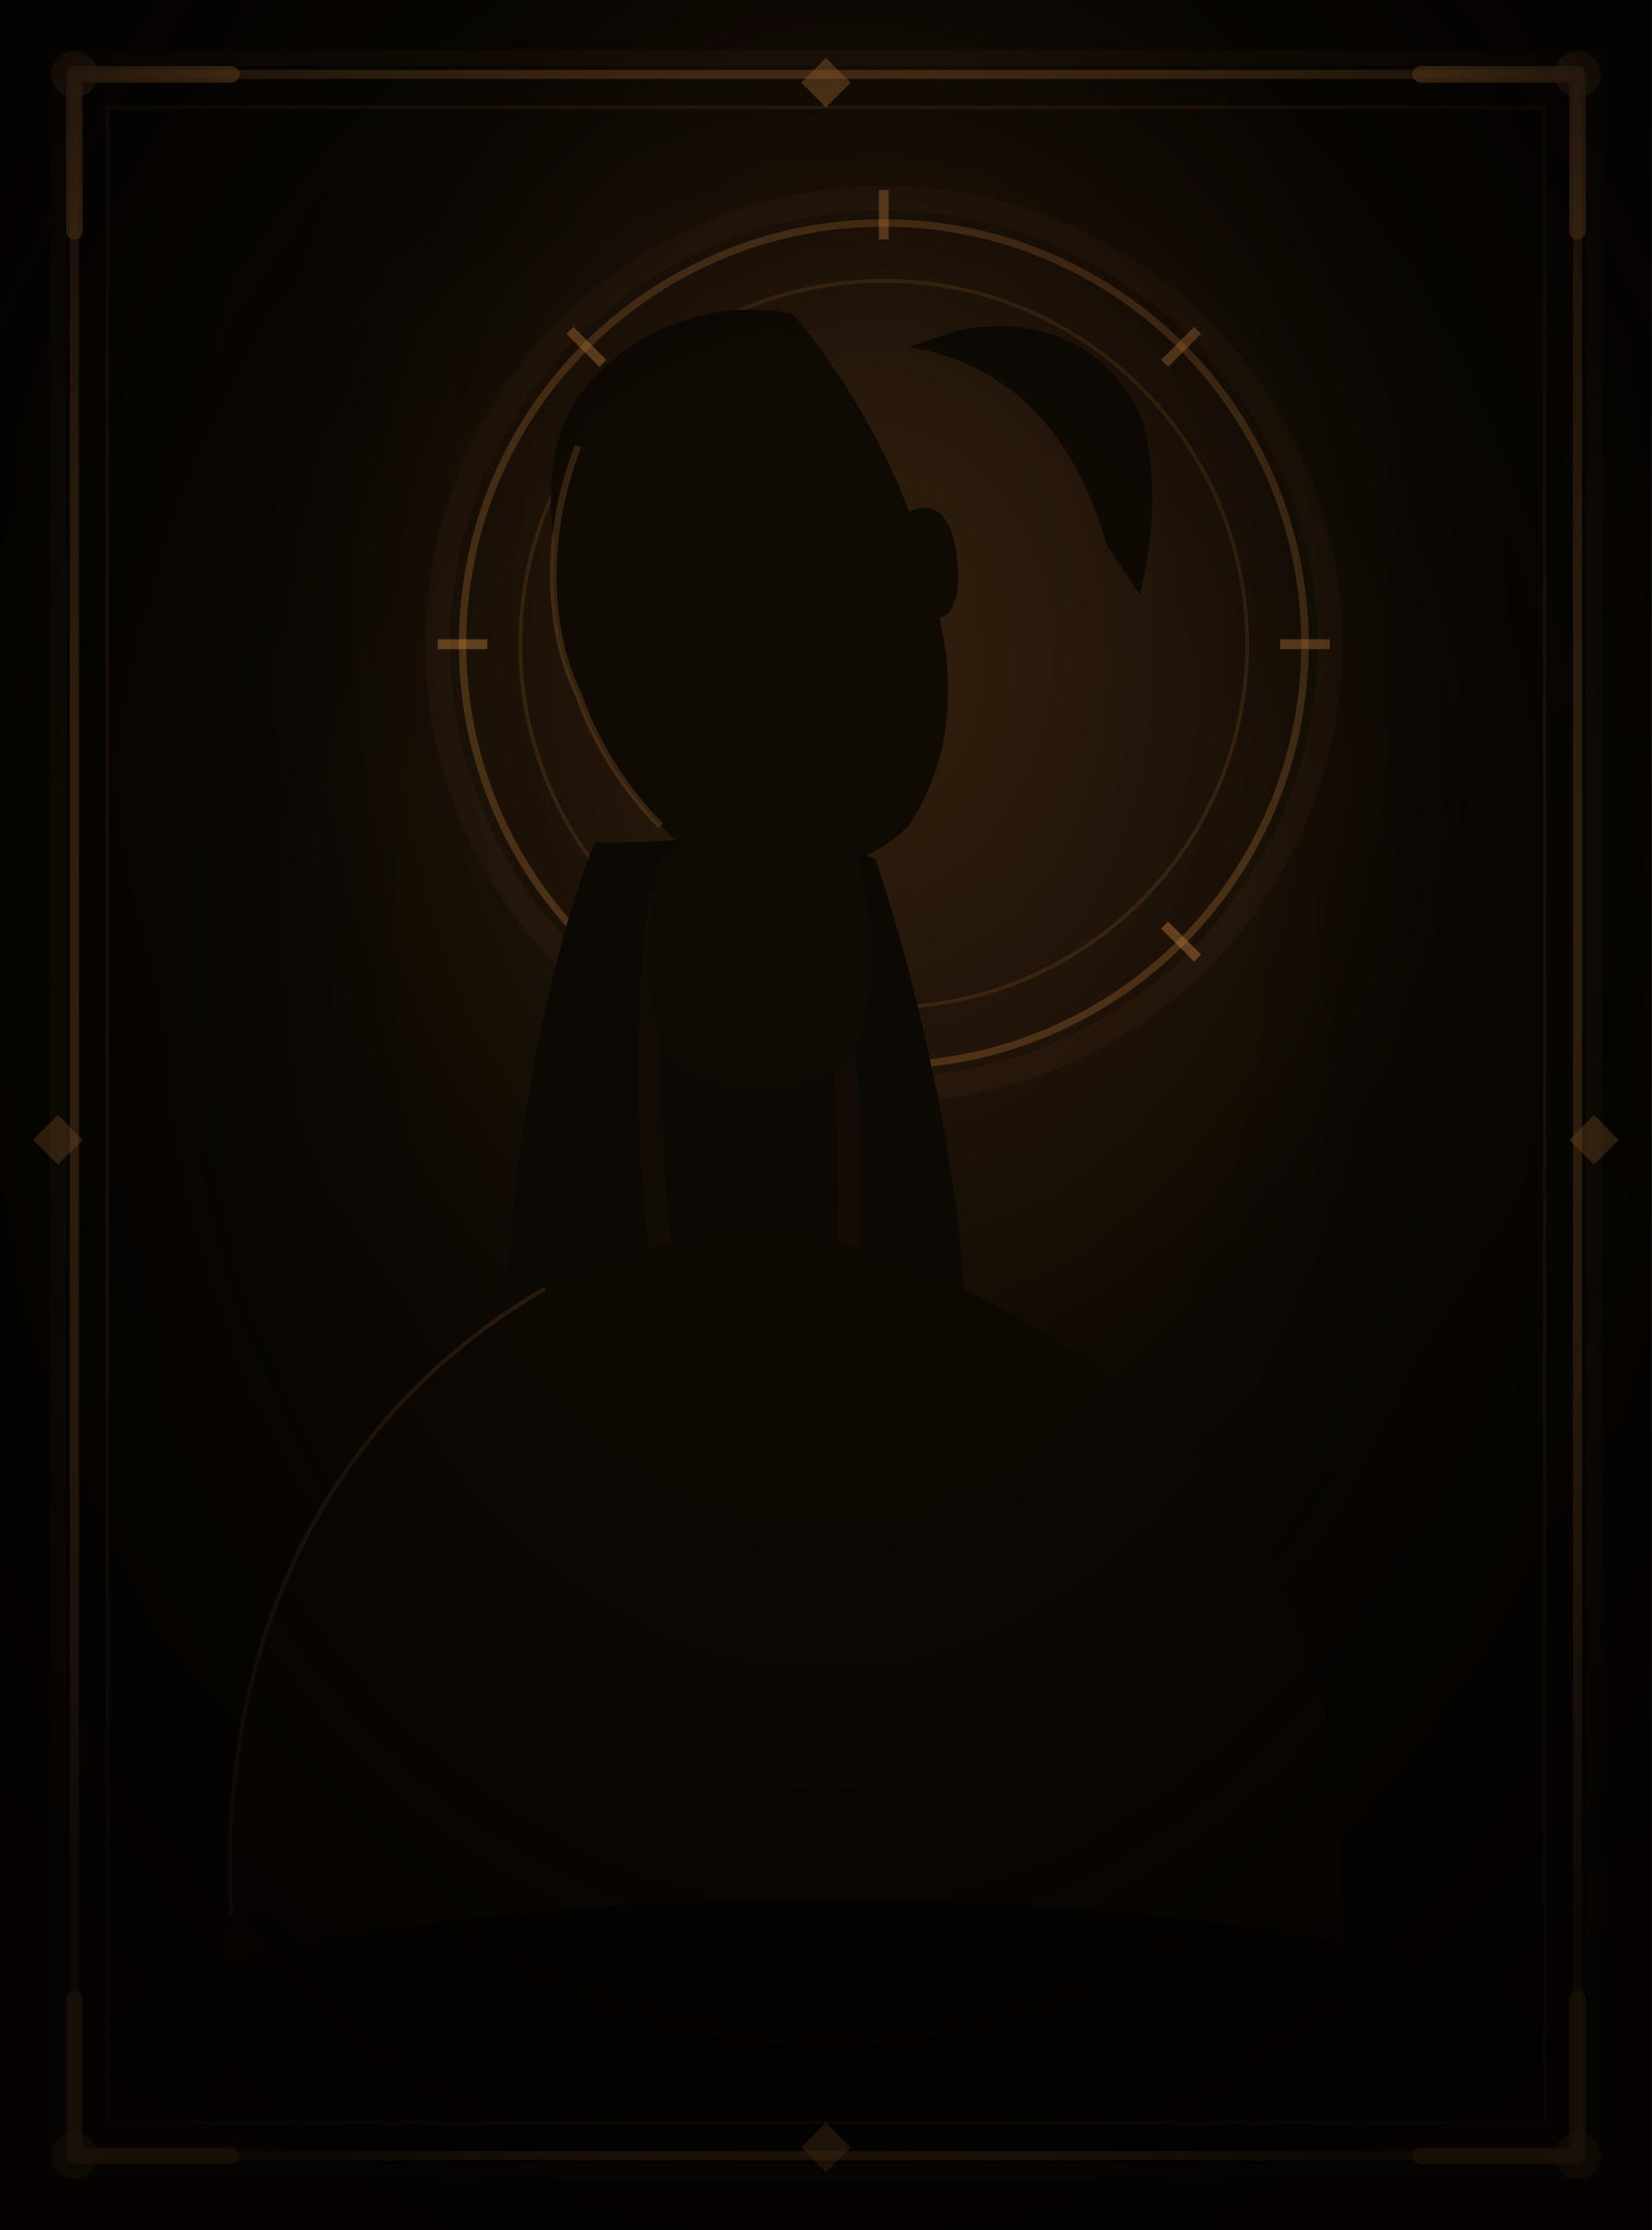
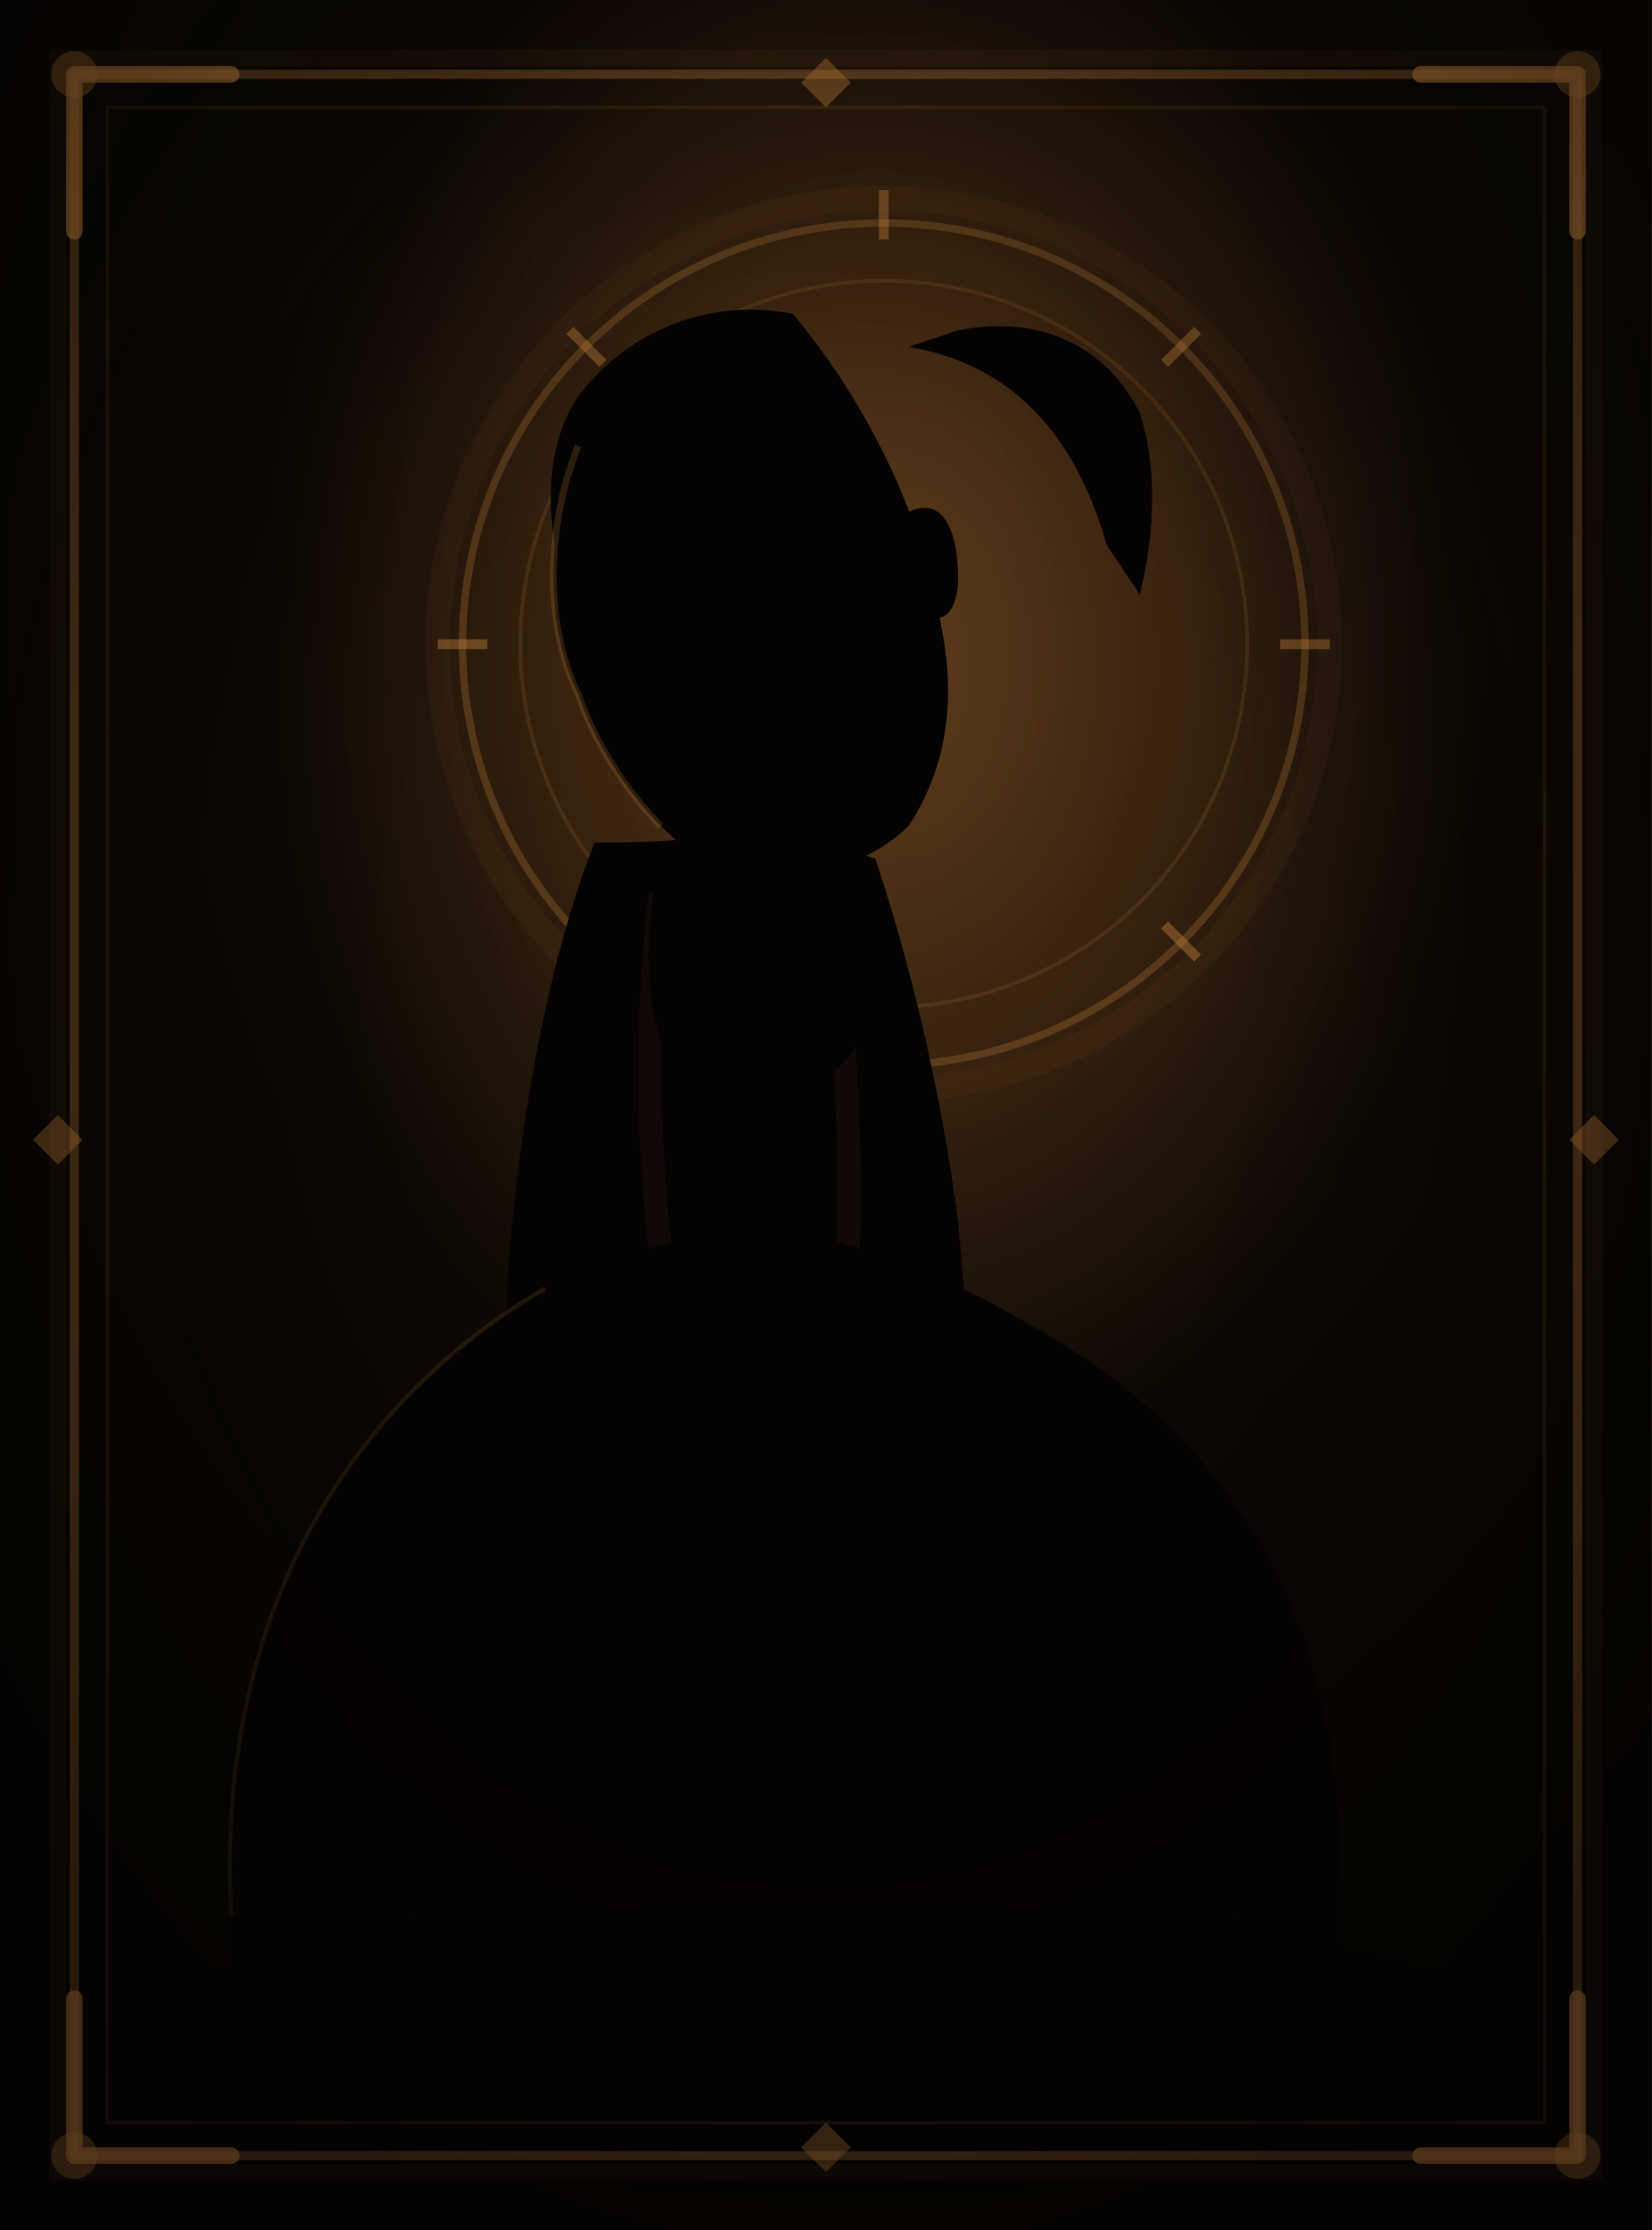
<svg xmlns="http://www.w3.org/2000/svg" viewBox="0 0 200 270">
  <defs>
    <radialGradient id="bg" cx="53%" cy="28%" r="75%">
-       <stop offset="0%" stop-color="#1c1006" />
+       <stop offset="0%" stop-color="#241408" />
      <stop offset="45%" stop-color="#0e0903" />
      <stop offset="100%" stop-color="#060402" />
    </radialGradient>
    <radialGradient id="atm" cx="53%" cy="30%" r="36%">
-       <stop offset="0%" stop-color="#d08840" stop-opacity="0.13" />
+       <stop offset="0%" stop-color="#d08840" stop-opacity="0.35" />
      <stop offset="100%" stop-color="#d08840" stop-opacity="0" />
    </radialGradient>
    <radialGradient id="vig" cx="50%" cy="42%" r="62%">
      <stop offset="40%" stop-color="transparent" />
-       <stop offset="100%" stop-color="#040201" stop-opacity="0.88" />
+       <stop offset="100%" stop-color="#040201" stop-opacity="0.55" />
    </radialGradient>
  </defs>
  <rect width="200" height="270" fill="url(#bg)" />
  <rect width="200" height="270" fill="url(#atm)" />
  <circle cx="107" cy="78" r="54" fill="none" stroke="#d08840" stroke-width="3" stroke-opacity="0.05" />
  <circle cx="107" cy="78" r="51" fill="none" stroke="#d08840" stroke-width="0.9" stroke-opacity="0.26" />
  <circle cx="107" cy="78" r="44" fill="none" stroke="#d08840" stroke-width="0.45" stroke-opacity="0.14" />
  <line x1="107" y1="29" x2="107" y2="23" stroke="#d08840" stroke-width="1.2" stroke-opacity="0.40" />
  <line x1="141" y1="44" x2="145" y2="40" stroke="#d08840" stroke-width="1.2" stroke-opacity="0.40" />
  <line x1="155" y1="78" x2="161" y2="78" stroke="#d08840" stroke-width="1.2" stroke-opacity="0.40" />
  <line x1="141" y1="112" x2="145" y2="116" stroke="#d08840" stroke-width="1.2" stroke-opacity="0.40" />
  <line x1="107" y1="127" x2="107" y2="133" stroke="#d08840" stroke-width="1.2" stroke-opacity="0.40" />
  <line x1="73" y1="112" x2="69" y2="116" stroke="#d08840" stroke-width="1.2" stroke-opacity="0.40" />
  <line x1="59" y1="78" x2="53" y2="78" stroke="#d08840" stroke-width="1.2" stroke-opacity="0.40" />
  <line x1="73" y1="44" x2="69" y2="40" stroke="#d08840" stroke-width="1.2" stroke-opacity="0.40" />
  <path d="M107 72 L111 78 L107 84 L103 78 Z" fill="none" stroke="#d08840" stroke-width="0.7" stroke-opacity="0.24" />
-   <path d="M96 38 C86 36 76 40 70 48 C66 54 66 62 68 70 L72 66 C76 52 84 44 96 42 Z" fill="#0e0903" />
-   <path d="M116 40 C126 38 134 42 138 50 C140 56 140 64 138 72 L134 66 C130 52 122 44 110 42 Z" fill="#0e0903" />
-   <path d="M96 38 C84 38 74 44 70 54 C66 64 66 76 70 84 C72 90 76 96 80 100 C84 104 88 106 94 106 C100 106 106 104 110 100 C114 94 116 86 114 76 C112 64 106 50 96 38 Z" fill="#100a04" />
-   <path d="M110 62 C114 60 116 64 116 70 C116 74 114 76 112 74 C110 72 110 64 110 62 Z" fill="#100a04" />
-   <path d="M72 62 C70 66 68 70 70 75 C72 78 74 76 74 72" fill="#100a04" />
-   <path d="M72 102 C68 112 64 128 62 148 C60 168 62 184 66 196 C72 202 80 204 92 204 C100 204 108 202 114 196 C118 186 118 168 116 148 C114 132 110 116 106 104 C100 102 96 100 92 100 C84 102 78 102 72 102 Z" fill="#0c0803" />
+   <path d="M96 38 C86 36 76 40 70 48 C66 54 66 62 68 70 L72 66 C76 52 84 44 96 42 Z" fill="#050302" />
+   <path d="M116 40 C126 38 134 42 138 50 C140 56 140 64 138 72 L134 66 C130 52 122 44 110 42 Z" fill="#050302" />
+   <path d="M96 38 C84 38 74 44 70 54 C66 64 66 76 70 84 C72 90 76 96 80 100 C84 104 88 106 94 106 C100 106 106 104 110 100 C114 94 116 86 114 76 C112 64 106 50 96 38 Z" fill="#050302" />
+   <path d="M110 62 C114 60 116 64 116 70 C116 74 114 76 112 74 C110 72 110 64 110 62 Z" fill="#050302" />
+   <path d="M72 62 C70 66 68 70 70 75 C72 78 74 76 74 72" fill="#050302" />
+   <path d="M72 102 C68 112 64 128 62 148 C60 168 62 184 66 196 C72 202 80 204 92 204 C100 204 108 202 114 196 C118 186 118 168 116 148 C114 132 110 116 106 104 C100 102 96 100 92 100 C84 102 78 102 72 102 Z" fill="#050302" />
  <path d="M80 108 C78 124 78 144 82 164 C84 176 88 192 90 200" fill="none" stroke="#1a1008" stroke-width="2.8" stroke-opacity="0.55" />
  <path d="M100 106 C102 122 104 142 102 162 C100 178 96 192 94 200" fill="none" stroke="#1a1008" stroke-width="2.8" stroke-opacity="0.55" />
-   <path d="M80 104 C78 112 78 120 80 126 C82 130 86 132 92 132 C98 132 102 130 104 126 C106 120 106 112 104 104 C100 102 96 100 92 100 C88 100 84 100 80 104 Z" fill="#100a04" />
-   <path d="M28 232 C26 196 42 170 66 156 C74 152 82 150 92 148 C102 150 114 154 124 160 C150 174 164 198 162 232 Z" fill="#0e0803" />
-   <path d="M26 256 L28 232 L162 232 L166 256 Z" fill="#0c0702" />
+   <path d="M80 104 C78 112 78 120 80 126 C82 130 86 132 92 132 C98 132 102 130 104 126 C106 120 106 112 104 104 C100 102 96 100 92 100 C88 100 84 100 80 104 Z" fill="#050302" />
+   <path d="M28 232 C26 196 42 170 66 156 C74 152 82 150 92 148 C102 150 114 154 124 160 C150 174 164 198 162 232 Z" fill="#050302" />
+   <path d="M26 256 L28 232 L162 232 L166 256 Z" fill="#050302" />
  <path d="M70 54 C66 64 66 76 70 84 C72 90 76 96 80 100" fill="none" stroke="#d08840" stroke-width="0.8" stroke-opacity="0.20" />
  <path d="M28 232 C26 196 42 170 66 156" fill="none" stroke="#d08840" stroke-width="0.5" stroke-opacity="0.14" />
-   <ellipse cx="100" cy="248" rx="88" ry="18" fill="#040201" fill-opacity="0.70" />
+   <ellipse cx="100" cy="248" rx="88" ry="18" fill="#050302" fill-opacity="0.70" />
  <rect x="7" y="7" width="186" height="256" fill="none" stroke="#d08840" stroke-width="2" stroke-opacity="0.07" />
  <rect x="9" y="9" width="182" height="252" fill="none" stroke="#d08840" stroke-width="1.1" stroke-opacity="0.38" />
  <rect x="13" y="13" width="174" height="244" fill="none" stroke="#d08840" stroke-width="0.4" stroke-opacity="0.15" />
  <path d="M9 9 L9 28 M9 9 L28 9" stroke="#d08840" stroke-width="2" stroke-opacity="0.68" fill="none" stroke-linecap="round" />
  <circle cx="9" cy="9" r="2.8" fill="#d08840" fill-opacity="0.40" />
  <path d="M191 9 L191 28 M191 9 L172 9" stroke="#d08840" stroke-width="2" stroke-opacity="0.68" fill="none" stroke-linecap="round" />
  <circle cx="191" cy="9" r="2.8" fill="#d08840" fill-opacity="0.40" />
  <path d="M9 261 L9 242 M9 261 L28 261" stroke="#d08840" stroke-width="2" stroke-opacity="0.68" fill="none" stroke-linecap="round" />
  <circle cx="9" cy="261" r="2.8" fill="#d08840" fill-opacity="0.40" />
  <path d="M191 261 L191 242 M191 261 L172 261" stroke="#d08840" stroke-width="2" stroke-opacity="0.68" fill="none" stroke-linecap="round" />
  <circle cx="191" cy="261" r="2.8" fill="#d08840" fill-opacity="0.40" />
  <path d="M100 7 L103 10 L100 13 L97 10 Z" fill="#d08840" fill-opacity="0.42" />
  <path d="M100 257 L103 260 L100 263 L97 260 Z" fill="#d08840" fill-opacity="0.42" />
  <path d="M7 135 L10 138 L7 141 L4 138 Z" fill="#d08840" fill-opacity="0.42" />
  <path d="M193 135 L196 138 L193 141 L190 138 Z" fill="#d08840" fill-opacity="0.42" />
  <rect width="200" height="270" fill="url(#vig)" />
</svg>
